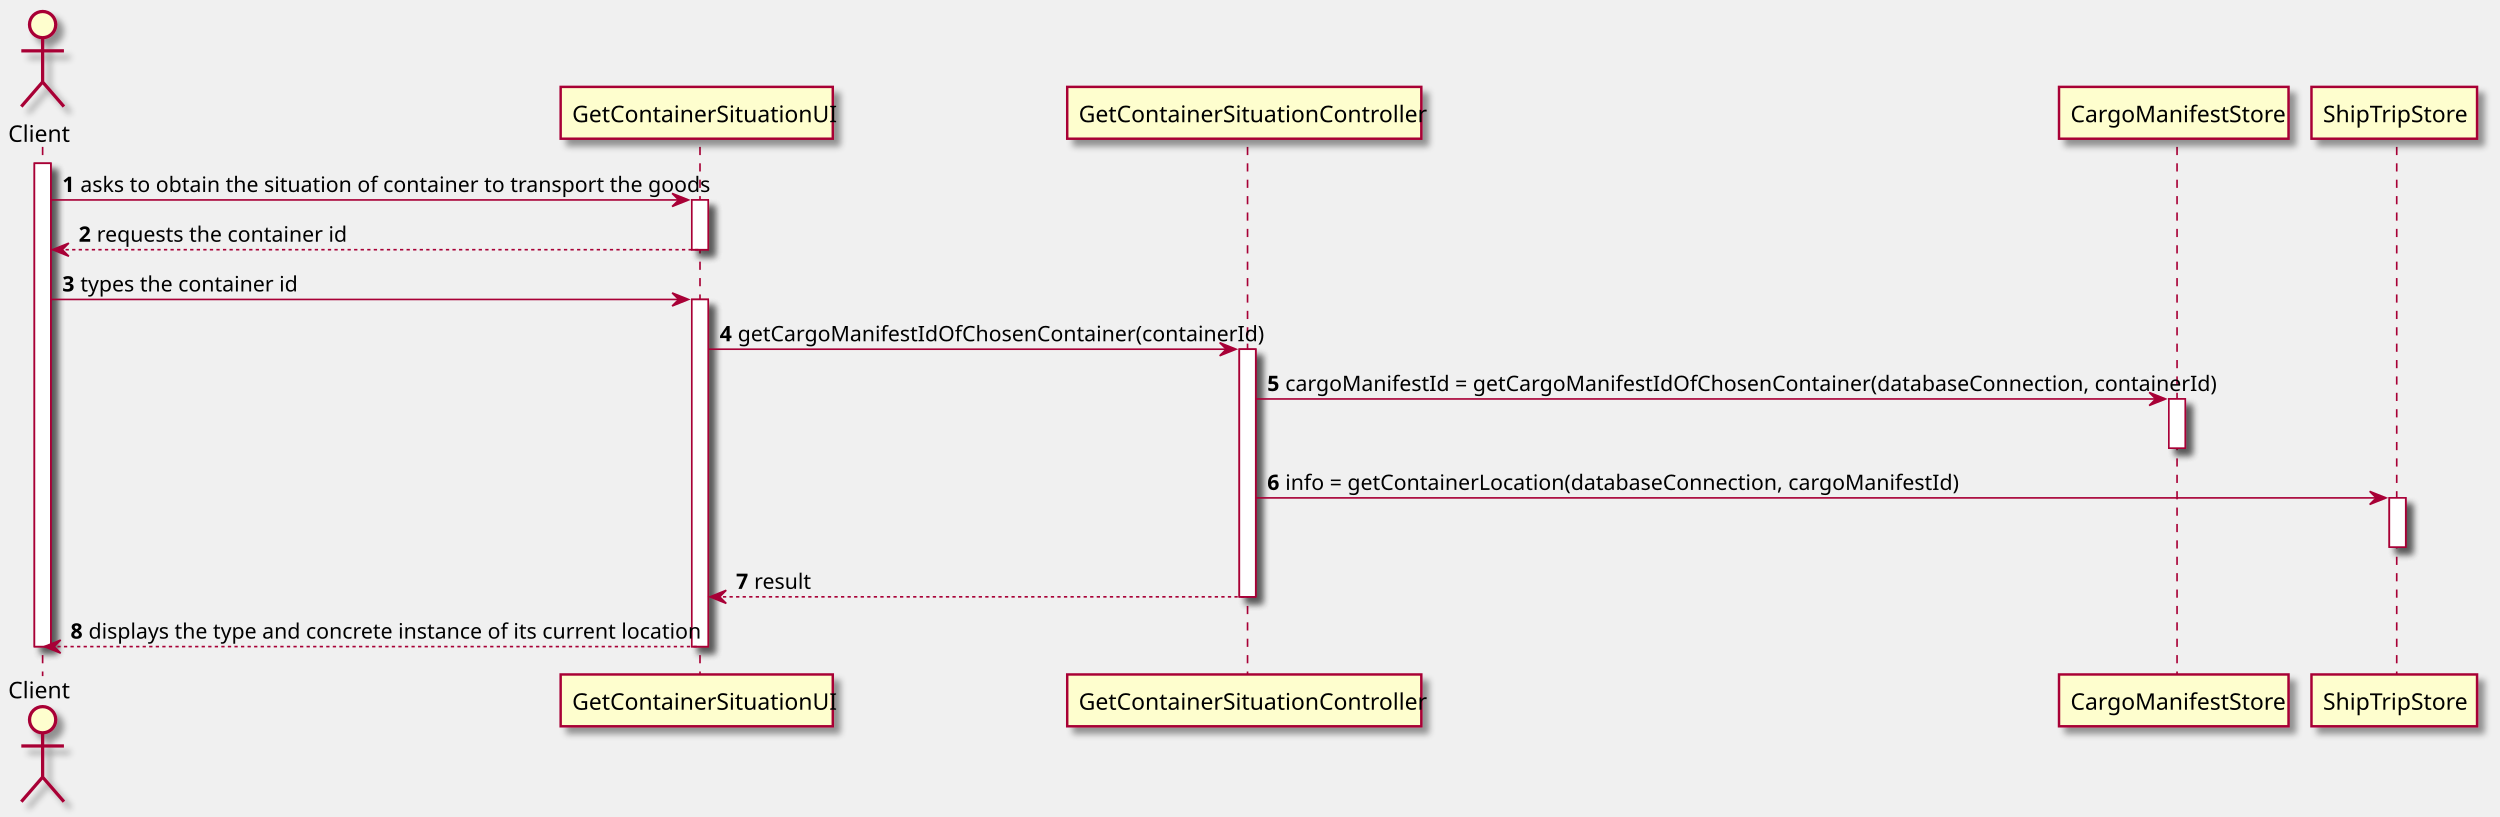
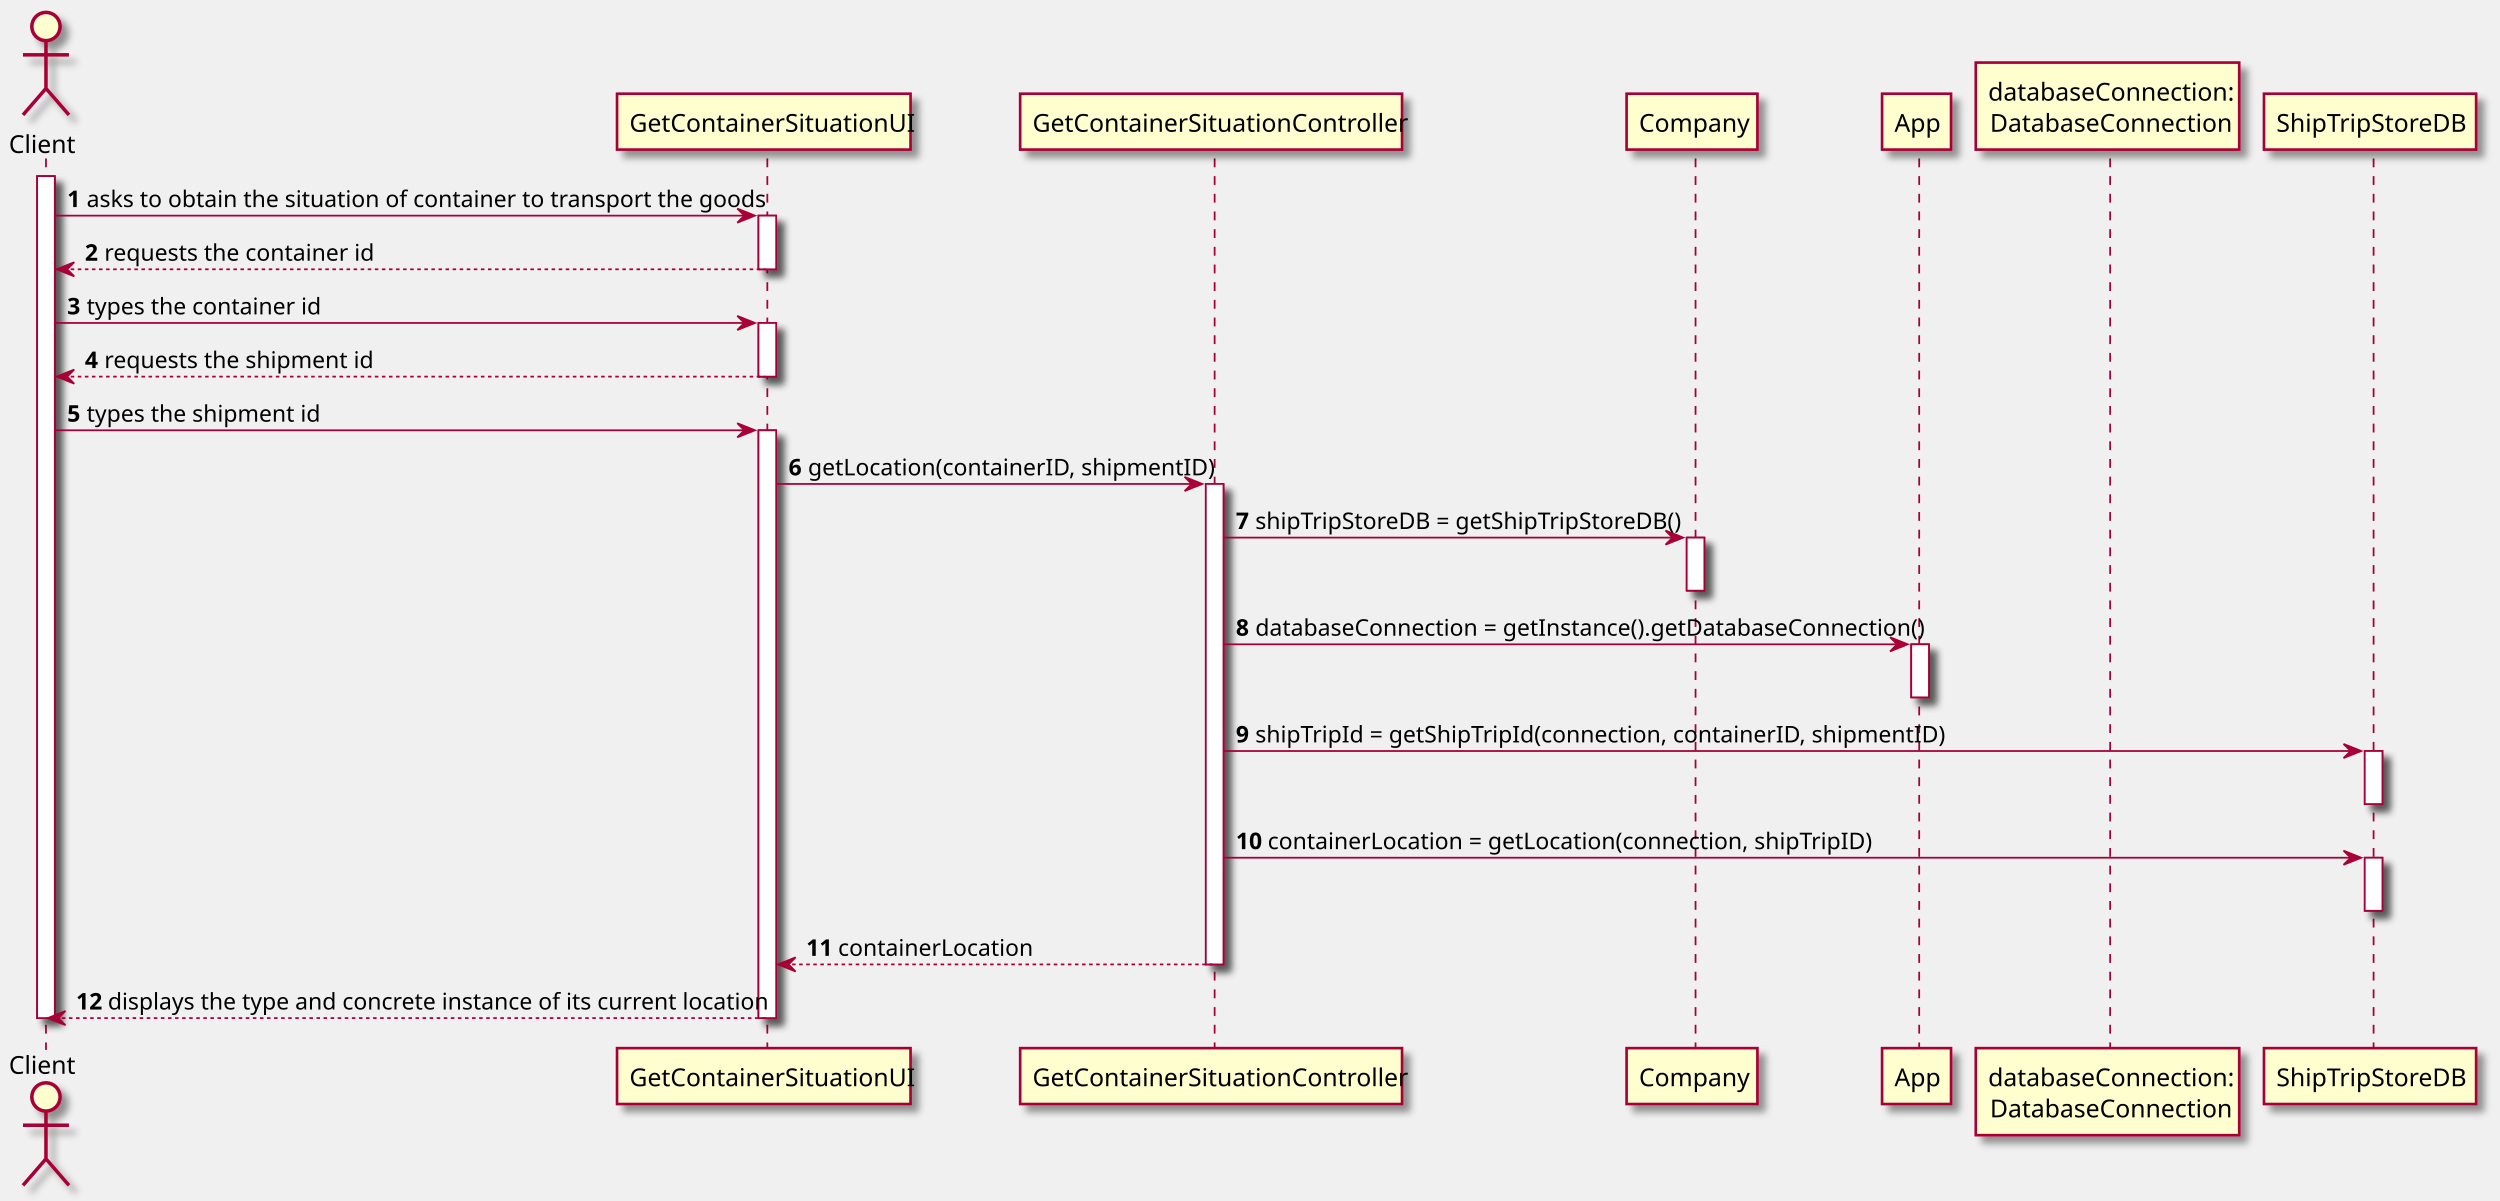
- <svg xmlns="http://www.w3.org/2000/svg" contentScriptType="application/ecmascript" contentStyleType="text/css" height="498px" preserveAspectRatio="none" style="width:1525px;height:498px;background:#FFFFFF;" version="1.1" viewBox="0 0 1525 498" width="1525px" zoomAndPan="magnify">
+ <svg xmlns="http://www.w3.org/2000/svg" contentScriptType="application/ecmascript" contentStyleType="text/css" height="679px" preserveAspectRatio="none" style="width:1414px;height:679px;background:#FFFFFF;" version="1.1" viewBox="0 0 1414 679" width="1414px" zoomAndPan="magnify">
  <defs>
-     <filter height="300%" id="fjtlutuonua2p" width="300%" x="-1" y="-1">
+     <filter height="300%" id="f1r0vpuh1mq5ew" width="300%" x="-1" y="-1">
      <feGaussianBlur result="blurOut" stdDeviation="2.0" />
      <feColorMatrix in="blurOut" result="blurOut2" type="matrix" values="0 0 0 0 0 0 0 0 0 0 0 0 0 0 0 0 0 0 .4 0" />
      <feOffset dx="4.0" dy="4.0" in="blurOut2" result="blurOut3" />
      <feBlend in="SourceGraphic" in2="blurOut3" mode="normal" />
    </filter>
  </defs>
  <g>
-     <rect fill="#FFFFFF" filter="url(#fjtlutuonua2p)" height="294.812" style="stroke:#A80036;stroke-width:1.0;" width="10" x="21" y="99.609" />
-     <rect fill="#FFFFFF" filter="url(#fjtlutuonua2p)" height="30.352" style="stroke:#A80036;stroke-width:1.0;" width="10" x="422" y="121.961" />
-     <rect fill="#FFFFFF" filter="url(#fjtlutuonua2p)" height="211.758" style="stroke:#A80036;stroke-width:1.0;" width="10" x="422" y="182.664" />
-     <rect fill="#FFFFFF" filter="url(#fjtlutuonua2p)" height="151.055" style="stroke:#A80036;stroke-width:1.0;" width="10" x="756" y="213.016" />
-     <rect fill="#FFFFFF" filter="url(#fjtlutuonua2p)" height="30" style="stroke:#A80036;stroke-width:1.0;" width="10" x="1323" y="243.367" />
-     <rect fill="#FFFFFF" filter="url(#fjtlutuonua2p)" height="30" style="stroke:#A80036;stroke-width:1.0;" width="10" x="1457.5" y="303.719" />
-     <line style="stroke:#A80036;stroke-width:1.0;stroke-dasharray:5.0,5.0;" x1="26" x2="26" y1="89.609" y2="412.422" />
-     <line style="stroke:#A80036;stroke-width:1.0;stroke-dasharray:5.0,5.0;" x1="427" x2="427" y1="89.609" y2="412.422" />
-     <line style="stroke:#A80036;stroke-width:1.0;stroke-dasharray:5.0,5.0;" x1="761" x2="761" y1="89.609" y2="412.422" />
-     <line style="stroke:#A80036;stroke-width:1.0;stroke-dasharray:5.0,5.0;" x1="1328" x2="1328" y1="89.609" y2="412.422" />
-     <line style="stroke:#A80036;stroke-width:1.0;stroke-dasharray:5.0,5.0;" x1="1462" x2="1462" y1="89.609" y2="412.422" />
+     <rect fill="#FFFFFF" filter="url(#f1r0vpuh1mq5ew)" height="476.219" style="stroke:#A80036;stroke-width:1.0;" width="10" x="21" y="99.609" />
+     <rect fill="#FFFFFF" filter="url(#f1r0vpuh1mq5ew)" height="30.352" style="stroke:#A80036;stroke-width:1.0;" width="10" x="429" y="121.961" />
+     <rect fill="#FFFFFF" filter="url(#f1r0vpuh1mq5ew)" height="30.352" style="stroke:#A80036;stroke-width:1.0;" width="10" x="429" y="182.664" />
+     <rect fill="#FFFFFF" filter="url(#f1r0vpuh1mq5ew)" height="332.461" style="stroke:#A80036;stroke-width:1.0;" width="10" x="429" y="243.367" />
+     <rect fill="#FFFFFF" filter="url(#f1r0vpuh1mq5ew)" height="271.758" style="stroke:#A80036;stroke-width:1.0;" width="10" x="682" y="273.719" />
+     <rect fill="#FFFFFF" filter="url(#f1r0vpuh1mq5ew)" height="30" style="stroke:#A80036;stroke-width:1.0;" width="10" x="954" y="304.07" />
+     <rect fill="#FFFFFF" filter="url(#f1r0vpuh1mq5ew)" height="30" style="stroke:#A80036;stroke-width:1.0;" width="10" x="1081" y="364.422" />
+     <rect fill="#FFFFFF" filter="url(#f1r0vpuh1mq5ew)" height="30" style="stroke:#A80036;stroke-width:1.0;" width="10" x="1337.5" y="424.773" />
+     <rect fill="#FFFFFF" filter="url(#f1r0vpuh1mq5ew)" height="30" style="stroke:#A80036;stroke-width:1.0;" width="10" x="1337.5" y="485.125" />
+     <line style="stroke:#A80036;stroke-width:1.0;stroke-dasharray:5.0,5.0;" x1="26" x2="26" y1="89.609" y2="593.828" />
+     <line style="stroke:#A80036;stroke-width:1.0;stroke-dasharray:5.0,5.0;" x1="434" x2="434" y1="89.609" y2="593.828" />
+     <line style="stroke:#A80036;stroke-width:1.0;stroke-dasharray:5.0,5.0;" x1="687" x2="687" y1="89.609" y2="593.828" />
+     <line style="stroke:#A80036;stroke-width:1.0;stroke-dasharray:5.0,5.0;" x1="959" x2="959" y1="89.609" y2="593.828" />
+     <line style="stroke:#A80036;stroke-width:1.0;stroke-dasharray:5.0,5.0;" x1="1085.5" x2="1085.5" y1="89.609" y2="593.828" />
+     <line style="stroke:#A80036;stroke-width:1.0;stroke-dasharray:5.0,5.0;" x1="1193.5" x2="1193.5" y1="89.609" y2="593.828" />
+     <line style="stroke:#A80036;stroke-width:1.0;stroke-dasharray:5.0,5.0;" x1="1342.5" x2="1342.5" y1="89.609" y2="593.828" />
    <text fill="#000000" font-family="sans-serif" font-size="14" lengthAdjust="spacing" textLength="36" x="5" y="86.533">Client</text>
-     <ellipse cx="26" cy="15" fill="#FEFECE" filter="url(#fjtlutuonua2p)" rx="8" ry="8" style="stroke:#A80036;stroke-width:2.0;" />
-     <path d="M26,23 L26,50 M13,31 L39,31 M26,50 L13,65 M26,50 L39,65 " fill="none" filter="url(#fjtlutuonua2p)" style="stroke:#A80036;stroke-width:2.0;" />
-     <text fill="#000000" font-family="sans-serif" font-size="14" lengthAdjust="spacing" textLength="36" x="5" y="425.955">Client</text>
-     <ellipse cx="26" cy="439.031" fill="#FEFECE" filter="url(#fjtlutuonua2p)" rx="8" ry="8" style="stroke:#A80036;stroke-width:2.0;" />
-     <path d="M26,447.031 L26,474.031 M13,455.031 L39,455.031 M26,474.031 L13,489.031 M26,474.031 L39,489.031 " fill="none" filter="url(#fjtlutuonua2p)" style="stroke:#A80036;stroke-width:2.0;" />
-     <rect fill="#FEFECE" filter="url(#fjtlutuonua2p)" height="31.609" style="stroke:#A80036;stroke-width:1.5;" width="166" x="342" y="53" />
-     <text fill="#000000" font-family="sans-serif" font-size="14" lengthAdjust="spacing" textLength="152" x="349" y="74.533">GetContainerSituationUI</text>
-     <rect fill="#FEFECE" filter="url(#fjtlutuonua2p)" height="31.609" style="stroke:#A80036;stroke-width:1.5;" width="166" x="342" y="411.422" />
-     <text fill="#000000" font-family="sans-serif" font-size="14" lengthAdjust="spacing" textLength="152" x="349" y="432.955">GetContainerSituationUI</text>
-     <rect fill="#FEFECE" filter="url(#fjtlutuonua2p)" height="31.609" style="stroke:#A80036;stroke-width:1.5;" width="216" x="651" y="53" />
-     <text fill="#000000" font-family="sans-serif" font-size="14" lengthAdjust="spacing" textLength="202" x="658" y="74.533">GetContainerSituationController</text>
-     <rect fill="#FEFECE" filter="url(#fjtlutuonua2p)" height="31.609" style="stroke:#A80036;stroke-width:1.5;" width="216" x="651" y="411.422" />
-     <text fill="#000000" font-family="sans-serif" font-size="14" lengthAdjust="spacing" textLength="202" x="658" y="432.955">GetContainerSituationController</text>
-     <rect fill="#FEFECE" filter="url(#fjtlutuonua2p)" height="31.609" style="stroke:#A80036;stroke-width:1.5;" width="140" x="1256" y="53" />
-     <text fill="#000000" font-family="sans-serif" font-size="14" lengthAdjust="spacing" textLength="126" x="1263" y="74.533">CargoManifestStore</text>
-     <rect fill="#FEFECE" filter="url(#fjtlutuonua2p)" height="31.609" style="stroke:#A80036;stroke-width:1.5;" width="140" x="1256" y="411.422" />
-     <text fill="#000000" font-family="sans-serif" font-size="14" lengthAdjust="spacing" textLength="126" x="1263" y="432.955">CargoManifestStore</text>
-     <rect fill="#FEFECE" filter="url(#fjtlutuonua2p)" height="31.609" style="stroke:#A80036;stroke-width:1.5;" width="101" x="1410" y="53" />
-     <text fill="#000000" font-family="sans-serif" font-size="14" lengthAdjust="spacing" textLength="87" x="1417" y="74.533">ShipTripStore</text>
-     <rect fill="#FEFECE" filter="url(#fjtlutuonua2p)" height="31.609" style="stroke:#A80036;stroke-width:1.5;" width="101" x="1410" y="411.422" />
-     <text fill="#000000" font-family="sans-serif" font-size="14" lengthAdjust="spacing" textLength="87" x="1417" y="432.955">ShipTripStore</text>
-     <rect fill="#FFFFFF" filter="url(#fjtlutuonua2p)" height="294.812" style="stroke:#A80036;stroke-width:1.0;" width="10" x="21" y="99.609" />
-     <rect fill="#FFFFFF" filter="url(#fjtlutuonua2p)" height="30.352" style="stroke:#A80036;stroke-width:1.0;" width="10" x="422" y="121.961" />
-     <rect fill="#FFFFFF" filter="url(#fjtlutuonua2p)" height="211.758" style="stroke:#A80036;stroke-width:1.0;" width="10" x="422" y="182.664" />
-     <rect fill="#FFFFFF" filter="url(#fjtlutuonua2p)" height="151.055" style="stroke:#A80036;stroke-width:1.0;" width="10" x="756" y="213.016" />
-     <rect fill="#FFFFFF" filter="url(#fjtlutuonua2p)" height="30" style="stroke:#A80036;stroke-width:1.0;" width="10" x="1323" y="243.367" />
-     <rect fill="#FFFFFF" filter="url(#fjtlutuonua2p)" height="30" style="stroke:#A80036;stroke-width:1.0;" width="10" x="1457.5" y="303.719" />
-     <polygon fill="#A80036" points="410,117.961,420,121.961,410,125.961,414,121.961" style="stroke:#A80036;stroke-width:1.0;" />
-     <line style="stroke:#A80036;stroke-width:1.0;" x1="31" x2="416" y1="121.961" y2="121.961" />
+     <ellipse cx="26" cy="15" fill="#FEFECE" filter="url(#f1r0vpuh1mq5ew)" rx="8" ry="8" style="stroke:#A80036;stroke-width:2.0;" />
+     <path d="M26,23 L26,50 M13,31 L39,31 M26,50 L13,65 M26,50 L39,65 " fill="none" filter="url(#f1r0vpuh1mq5ew)" style="stroke:#A80036;stroke-width:2.0;" />
+     <text fill="#000000" font-family="sans-serif" font-size="14" lengthAdjust="spacing" textLength="36" x="5" y="607.361">Client</text>
+     <ellipse cx="26" cy="620.438" fill="#FEFECE" filter="url(#f1r0vpuh1mq5ew)" rx="8" ry="8" style="stroke:#A80036;stroke-width:2.0;" />
+     <path d="M26,628.438 L26,655.438 M13,636.438 L39,636.438 M26,655.438 L13,670.438 M26,655.438 L39,670.438 " fill="none" filter="url(#f1r0vpuh1mq5ew)" style="stroke:#A80036;stroke-width:2.0;" />
+     <rect fill="#FEFECE" filter="url(#f1r0vpuh1mq5ew)" height="31.609" style="stroke:#A80036;stroke-width:1.5;" width="166" x="349" y="53" />
+     <text fill="#000000" font-family="sans-serif" font-size="14" lengthAdjust="spacing" textLength="152" x="356" y="74.533">GetContainerSituationUI</text>
+     <rect fill="#FEFECE" filter="url(#f1r0vpuh1mq5ew)" height="31.609" style="stroke:#A80036;stroke-width:1.5;" width="166" x="349" y="592.828" />
+     <text fill="#000000" font-family="sans-serif" font-size="14" lengthAdjust="spacing" textLength="152" x="356" y="614.361">GetContainerSituationUI</text>
+     <rect fill="#FEFECE" filter="url(#f1r0vpuh1mq5ew)" height="31.609" style="stroke:#A80036;stroke-width:1.5;" width="216" x="577" y="53" />
+     <text fill="#000000" font-family="sans-serif" font-size="14" lengthAdjust="spacing" textLength="202" x="584" y="74.533">GetContainerSituationController</text>
+     <rect fill="#FEFECE" filter="url(#f1r0vpuh1mq5ew)" height="31.609" style="stroke:#A80036;stroke-width:1.5;" width="216" x="577" y="592.828" />
+     <text fill="#000000" font-family="sans-serif" font-size="14" lengthAdjust="spacing" textLength="202" x="584" y="614.361">GetContainerSituationController</text>
+     <rect fill="#FEFECE" filter="url(#f1r0vpuh1mq5ew)" height="31.609" style="stroke:#A80036;stroke-width:1.5;" width="74" x="920" y="53" />
+     <text fill="#000000" font-family="sans-serif" font-size="14" lengthAdjust="spacing" textLength="60" x="927" y="74.533">Company</text>
+     <rect fill="#FEFECE" filter="url(#f1r0vpuh1mq5ew)" height="31.609" style="stroke:#A80036;stroke-width:1.5;" width="74" x="920" y="592.828" />
+     <text fill="#000000" font-family="sans-serif" font-size="14" lengthAdjust="spacing" textLength="60" x="927" y="614.361">Company</text>
+     <rect fill="#FEFECE" filter="url(#f1r0vpuh1mq5ew)" height="31.609" style="stroke:#A80036;stroke-width:1.5;" width="39" x="1064.5" y="53" />
+     <text fill="#000000" font-family="sans-serif" font-size="14" lengthAdjust="spacing" textLength="25" x="1071.5" y="74.533">App</text>
+     <rect fill="#FEFECE" filter="url(#f1r0vpuh1mq5ew)" height="31.609" style="stroke:#A80036;stroke-width:1.5;" width="39" x="1064.5" y="592.828" />
+     <text fill="#000000" font-family="sans-serif" font-size="14" lengthAdjust="spacing" textLength="25" x="1071.5" y="614.361">App</text>
+     <rect fill="#FEFECE" filter="url(#f1r0vpuh1mq5ew)" height="49.219" style="stroke:#A80036;stroke-width:1.5;" width="149" x="1117.5" y="35.391" />
+     <text fill="#000000" font-family="sans-serif" font-size="14" lengthAdjust="spacing" textLength="135" x="1124.5" y="56.924">databaseConnection:</text>
+     <text fill="#000000" font-family="sans-serif" font-size="14" lengthAdjust="spacing" textLength="133" x="1125.5" y="74.533">DatabaseConnection</text>
+     <rect fill="#FEFECE" filter="url(#f1r0vpuh1mq5ew)" height="49.219" style="stroke:#A80036;stroke-width:1.5;" width="149" x="1117.5" y="592.828" />
+     <text fill="#000000" font-family="sans-serif" font-size="14" lengthAdjust="spacing" textLength="135" x="1124.5" y="614.361">databaseConnection:</text>
+     <text fill="#000000" font-family="sans-serif" font-size="14" lengthAdjust="spacing" textLength="133" x="1125.5" y="631.971">DatabaseConnection</text>
+     <rect fill="#FEFECE" filter="url(#f1r0vpuh1mq5ew)" height="31.609" style="stroke:#A80036;stroke-width:1.5;" width="120" x="1280.5" y="53" />
+     <text fill="#000000" font-family="sans-serif" font-size="14" lengthAdjust="spacing" textLength="106" x="1287.5" y="74.533">ShipTripStoreDB</text>
+     <rect fill="#FEFECE" filter="url(#f1r0vpuh1mq5ew)" height="31.609" style="stroke:#A80036;stroke-width:1.5;" width="120" x="1280.5" y="592.828" />
+     <text fill="#000000" font-family="sans-serif" font-size="14" lengthAdjust="spacing" textLength="106" x="1287.5" y="614.361">ShipTripStoreDB</text>
+     <rect fill="#FFFFFF" filter="url(#f1r0vpuh1mq5ew)" height="476.219" style="stroke:#A80036;stroke-width:1.0;" width="10" x="21" y="99.609" />
+     <rect fill="#FFFFFF" filter="url(#f1r0vpuh1mq5ew)" height="30.352" style="stroke:#A80036;stroke-width:1.0;" width="10" x="429" y="121.961" />
+     <rect fill="#FFFFFF" filter="url(#f1r0vpuh1mq5ew)" height="30.352" style="stroke:#A80036;stroke-width:1.0;" width="10" x="429" y="182.664" />
+     <rect fill="#FFFFFF" filter="url(#f1r0vpuh1mq5ew)" height="332.461" style="stroke:#A80036;stroke-width:1.0;" width="10" x="429" y="243.367" />
+     <rect fill="#FFFFFF" filter="url(#f1r0vpuh1mq5ew)" height="271.758" style="stroke:#A80036;stroke-width:1.0;" width="10" x="682" y="273.719" />
+     <rect fill="#FFFFFF" filter="url(#f1r0vpuh1mq5ew)" height="30" style="stroke:#A80036;stroke-width:1.0;" width="10" x="954" y="304.07" />
+     <rect fill="#FFFFFF" filter="url(#f1r0vpuh1mq5ew)" height="30" style="stroke:#A80036;stroke-width:1.0;" width="10" x="1081" y="364.422" />
+     <rect fill="#FFFFFF" filter="url(#f1r0vpuh1mq5ew)" height="30" style="stroke:#A80036;stroke-width:1.0;" width="10" x="1337.5" y="424.773" />
+     <rect fill="#FFFFFF" filter="url(#f1r0vpuh1mq5ew)" height="30" style="stroke:#A80036;stroke-width:1.0;" width="10" x="1337.5" y="485.125" />
+     <polygon fill="#A80036" points="417,117.961,427,121.961,417,125.961,421,121.961" style="stroke:#A80036;stroke-width:1.0;" />
+     <line style="stroke:#A80036;stroke-width:1.0;" x1="31" x2="423" y1="121.961" y2="121.961" />
    <text fill="#000000" font-family="sans-serif" font-size="13" font-weight="bold" lengthAdjust="spacing" textLength="7" x="38" y="117.105">1</text>
    <text fill="#000000" font-family="sans-serif" font-size="13" lengthAdjust="spacing" textLength="359" x="49" y="117.105">asks to obtain the situation of container to transport the goods</text>
    <polygon fill="#A80036" points="42,148.312,32,152.312,42,156.312,38,152.312" style="stroke:#A80036;stroke-width:1.0;" />
-     <line style="stroke:#A80036;stroke-width:1.0;stroke-dasharray:2.0,2.0;" x1="36" x2="426" y1="152.312" y2="152.312" />
+     <line style="stroke:#A80036;stroke-width:1.0;stroke-dasharray:2.0,2.0;" x1="36" x2="433" y1="152.312" y2="152.312" />
    <text fill="#000000" font-family="sans-serif" font-size="13" font-weight="bold" lengthAdjust="spacing" textLength="7" x="48" y="147.456">2</text>
    <text fill="#000000" font-family="sans-serif" font-size="13" lengthAdjust="spacing" textLength="143" x="59" y="147.456">requests the container id</text>
-     <polygon fill="#A80036" points="410,178.664,420,182.664,410,186.664,414,182.664" style="stroke:#A80036;stroke-width:1.0;" />
-     <line style="stroke:#A80036;stroke-width:1.0;" x1="31" x2="416" y1="182.664" y2="182.664" />
+     <polygon fill="#A80036" points="417,178.664,427,182.664,417,186.664,421,182.664" style="stroke:#A80036;stroke-width:1.0;" />
+     <line style="stroke:#A80036;stroke-width:1.0;" x1="31" x2="423" y1="182.664" y2="182.664" />
    <text fill="#000000" font-family="sans-serif" font-size="13" font-weight="bold" lengthAdjust="spacing" textLength="7" x="38" y="177.808">3</text>
    <text fill="#000000" font-family="sans-serif" font-size="13" lengthAdjust="spacing" textLength="125" x="49" y="177.808">types the container id</text>
-     <polygon fill="#A80036" points="744,209.016,754,213.016,744,217.016,748,213.016" style="stroke:#A80036;stroke-width:1.0;" />
-     <line style="stroke:#A80036;stroke-width:1.0;" x1="432" x2="750" y1="213.016" y2="213.016" />
-     <text fill="#000000" font-family="sans-serif" font-size="13" font-weight="bold" lengthAdjust="spacing" textLength="7" x="439" y="208.159">4</text>
-     <text fill="#000000" font-family="sans-serif" font-size="13" lengthAdjust="spacing" textLength="294" x="450" y="208.159">getCargoManifestIdOfChosenContainer(containerId)</text>
-     <polygon fill="#A80036" points="1311,239.367,1321,243.367,1311,247.367,1315,243.367" style="stroke:#A80036;stroke-width:1.0;" />
-     <line style="stroke:#A80036;stroke-width:1.0;" x1="766" x2="1317" y1="243.367" y2="243.367" />
-     <text fill="#000000" font-family="sans-serif" font-size="13" font-weight="bold" lengthAdjust="spacing" textLength="7" x="773" y="238.511">5</text>
-     <text fill="#000000" font-family="sans-serif" font-size="13" lengthAdjust="spacing" textLength="527" x="784" y="238.511">cargoManifestId = getCargoManifestIdOfChosenContainer(databaseConnection, containerId)</text>
-     <polygon fill="#A80036" points="1445.5,299.719,1455.5,303.719,1445.5,307.719,1449.5,303.719" style="stroke:#A80036;stroke-width:1.0;" />
-     <line style="stroke:#A80036;stroke-width:1.0;" x1="766" x2="1451.5" y1="303.719" y2="303.719" />
-     <text fill="#000000" font-family="sans-serif" font-size="13" font-weight="bold" lengthAdjust="spacing" textLength="7" x="773" y="298.862">6</text>
-     <text fill="#000000" font-family="sans-serif" font-size="13" lengthAdjust="spacing" textLength="383" x="784" y="298.862">info = getContainerLocation(databaseConnection, cargoManifestId)</text>
-     <polygon fill="#A80036" points="443,360.07,433,364.07,443,368.07,439,364.07" style="stroke:#A80036;stroke-width:1.0;" />
-     <line style="stroke:#A80036;stroke-width:1.0;stroke-dasharray:2.0,2.0;" x1="437" x2="760" y1="364.07" y2="364.07" />
-     <text fill="#000000" font-family="sans-serif" font-size="13" font-weight="bold" lengthAdjust="spacing" textLength="7" x="449" y="359.214">7</text>
-     <text fill="#000000" font-family="sans-serif" font-size="13" lengthAdjust="spacing" textLength="32" x="460" y="359.214">result</text>
-     <polygon fill="#A80036" points="37,390.422,27,394.422,37,398.422,33,394.422" style="stroke:#A80036;stroke-width:1.0;" />
-     <line style="stroke:#A80036;stroke-width:1.0;stroke-dasharray:2.0,2.0;" x1="31" x2="426" y1="394.422" y2="394.422" />
-     <text fill="#000000" font-family="sans-serif" font-size="13" font-weight="bold" lengthAdjust="spacing" textLength="7" x="43" y="389.565">8</text>
-     <text fill="#000000" font-family="sans-serif" font-size="13" lengthAdjust="spacing" textLength="356" x="54" y="389.565">displays the type and concrete instance of its current location</text>
+     <polygon fill="#A80036" points="42,209.016,32,213.016,42,217.016,38,213.016" style="stroke:#A80036;stroke-width:1.0;" />
+     <line style="stroke:#A80036;stroke-width:1.0;stroke-dasharray:2.0,2.0;" x1="36" x2="433" y1="213.016" y2="213.016" />
+     <text fill="#000000" font-family="sans-serif" font-size="13" font-weight="bold" lengthAdjust="spacing" textLength="7" x="48" y="208.159">4</text>
+     <text fill="#000000" font-family="sans-serif" font-size="13" lengthAdjust="spacing" textLength="143" x="59" y="208.159">requests the shipment id</text>
+     <polygon fill="#A80036" points="417,239.367,427,243.367,417,247.367,421,243.367" style="stroke:#A80036;stroke-width:1.0;" />
+     <line style="stroke:#A80036;stroke-width:1.0;" x1="31" x2="423" y1="243.367" y2="243.367" />
+     <text fill="#000000" font-family="sans-serif" font-size="13" font-weight="bold" lengthAdjust="spacing" textLength="7" x="38" y="238.511">5</text>
+     <text fill="#000000" font-family="sans-serif" font-size="13" lengthAdjust="spacing" textLength="125" x="49" y="238.511">types the shipment id</text>
+     <polygon fill="#A80036" points="670,269.719,680,273.719,670,277.719,674,273.719" style="stroke:#A80036;stroke-width:1.0;" />
+     <line style="stroke:#A80036;stroke-width:1.0;" x1="439" x2="676" y1="273.719" y2="273.719" />
+     <text fill="#000000" font-family="sans-serif" font-size="13" font-weight="bold" lengthAdjust="spacing" textLength="7" x="446" y="268.862">6</text>
+     <text fill="#000000" font-family="sans-serif" font-size="13" lengthAdjust="spacing" textLength="213" x="457" y="268.862">getLocation(containerID, shipmentID)</text>
+     <polygon fill="#A80036" points="942,300.07,952,304.07,942,308.07,946,304.07" style="stroke:#A80036;stroke-width:1.0;" />
+     <line style="stroke:#A80036;stroke-width:1.0;" x1="692" x2="948" y1="304.07" y2="304.07" />
+     <text fill="#000000" font-family="sans-serif" font-size="13" font-weight="bold" lengthAdjust="spacing" textLength="7" x="699" y="299.214">7</text>
+     <text fill="#000000" font-family="sans-serif" font-size="13" lengthAdjust="spacing" textLength="232" x="710" y="299.214">shipTripStoreDB = getShipTripStoreDB()</text>
+     <polygon fill="#A80036" points="1069,360.422,1079,364.422,1069,368.422,1073,364.422" style="stroke:#A80036;stroke-width:1.0;" />
+     <line style="stroke:#A80036;stroke-width:1.0;" x1="692" x2="1075" y1="364.422" y2="364.422" />
+     <text fill="#000000" font-family="sans-serif" font-size="13" font-weight="bold" lengthAdjust="spacing" textLength="7" x="699" y="359.565">8</text>
+     <text fill="#000000" font-family="sans-serif" font-size="13" lengthAdjust="spacing" textLength="359" x="710" y="359.565">databaseConnection = getInstance().getDatabaseConnection()</text>
+     <polygon fill="#A80036" points="1325.5,420.773,1335.5,424.773,1325.5,428.773,1329.5,424.773" style="stroke:#A80036;stroke-width:1.0;" />
+     <line style="stroke:#A80036;stroke-width:1.0;" x1="692" x2="1331.5" y1="424.773" y2="424.773" />
+     <text fill="#000000" font-family="sans-serif" font-size="13" font-weight="bold" lengthAdjust="spacing" textLength="7" x="699" y="419.917">9</text>
+     <text fill="#000000" font-family="sans-serif" font-size="13" lengthAdjust="spacing" textLength="363" x="710" y="419.917">shipTripId = getShipTripId(connection, containerID, shipmentID)</text>
+     <polygon fill="#A80036" points="1325.5,481.125,1335.5,485.125,1325.5,489.125,1329.5,485.125" style="stroke:#A80036;stroke-width:1.0;" />
+     <line style="stroke:#A80036;stroke-width:1.0;" x1="692" x2="1331.5" y1="485.125" y2="485.125" />
+     <text fill="#000000" font-family="sans-serif" font-size="13" font-weight="bold" lengthAdjust="spacing" textLength="14" x="699" y="480.269">10</text>
+     <text fill="#000000" font-family="sans-serif" font-size="13" lengthAdjust="spacing" textLength="321" x="717" y="480.269">containerLocation = getLocation(connection, shipTripID)</text>
+     <polygon fill="#A80036" points="450,541.477,440,545.477,450,549.477,446,545.477" style="stroke:#A80036;stroke-width:1.0;" />
+     <line style="stroke:#A80036;stroke-width:1.0;stroke-dasharray:2.0,2.0;" x1="444" x2="686" y1="545.477" y2="545.477" />
+     <text fill="#000000" font-family="sans-serif" font-size="13" font-weight="bold" lengthAdjust="spacing" textLength="14" x="456" y="540.62">11</text>
+     <text fill="#000000" font-family="sans-serif" font-size="13" lengthAdjust="spacing" textLength="102" x="474" y="540.62">containerLocation</text>
+     <polygon fill="#A80036" points="37,571.828,27,575.828,37,579.828,33,575.828" style="stroke:#A80036;stroke-width:1.0;" />
+     <line style="stroke:#A80036;stroke-width:1.0;stroke-dasharray:2.0,2.0;" x1="31" x2="433" y1="575.828" y2="575.828" />
+     <text fill="#000000" font-family="sans-serif" font-size="13" font-weight="bold" lengthAdjust="spacing" textLength="14" x="43" y="570.972">12</text>
+     <text fill="#000000" font-family="sans-serif" font-size="13" lengthAdjust="spacing" textLength="356" x="61" y="570.972">displays the type and concrete instance of its current location</text>
  </g>
</svg>
